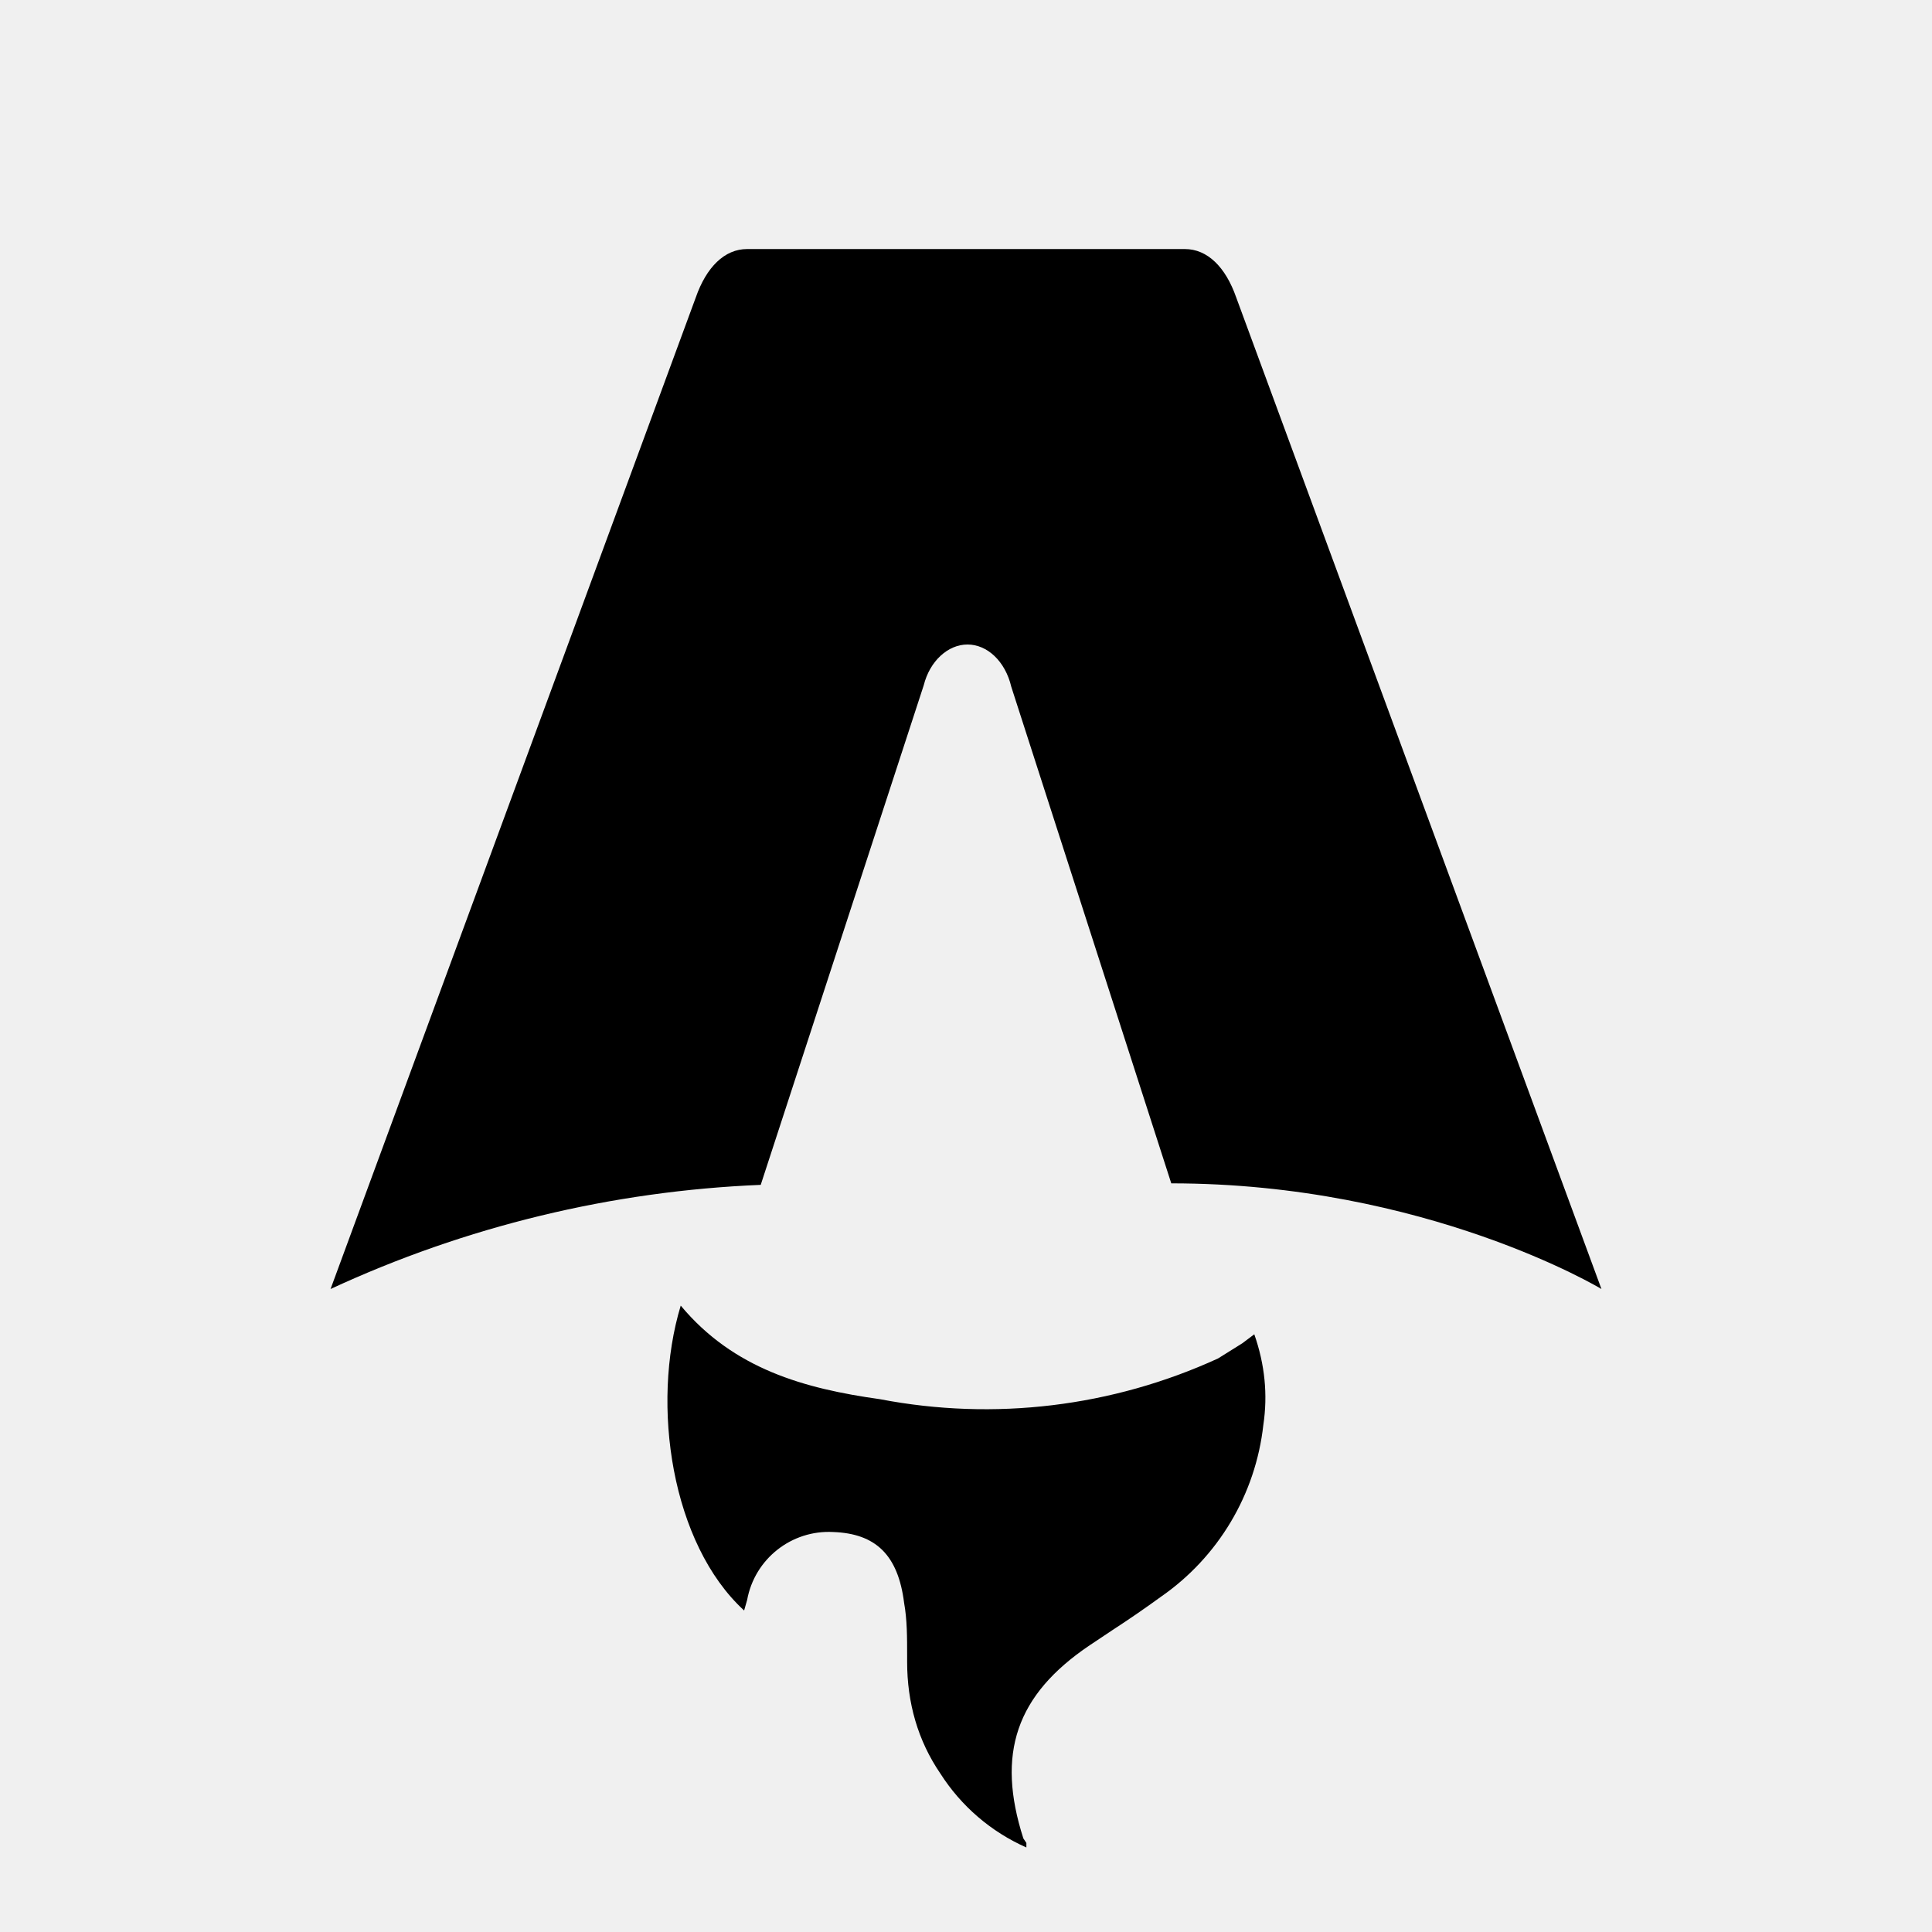
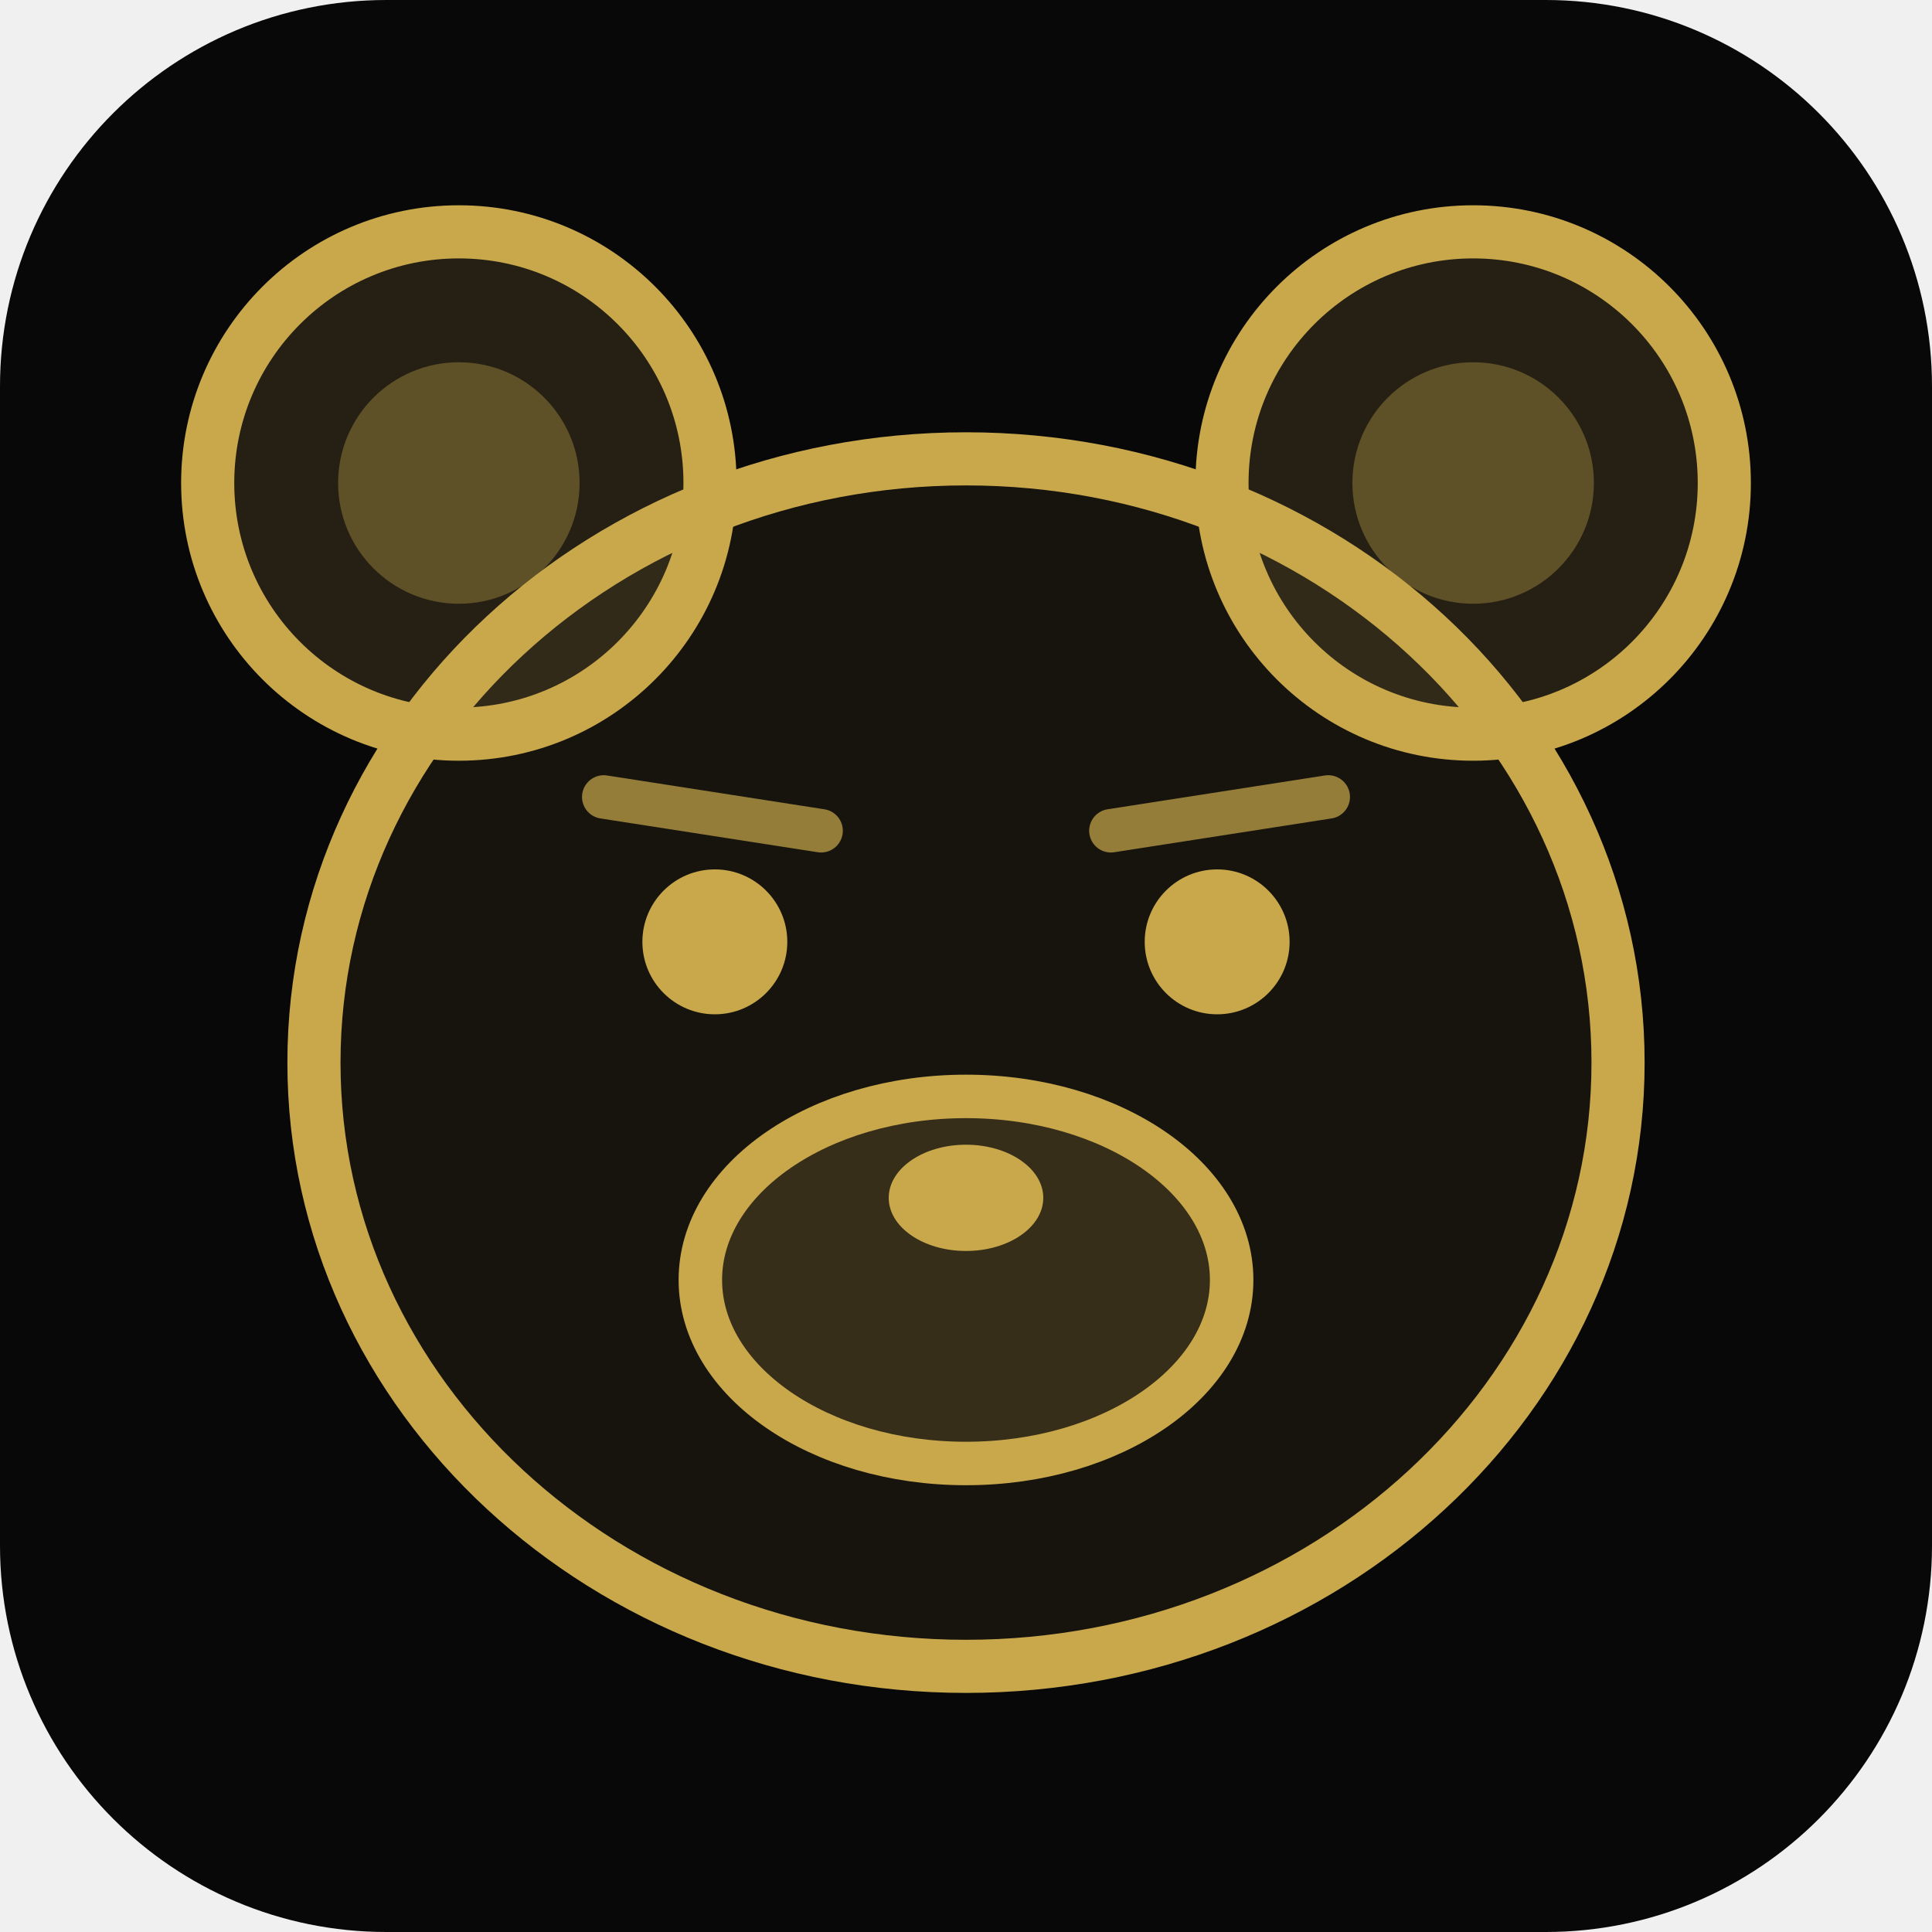
- <svg xmlns="http://www.w3.org/2000/svg" fill="none" viewBox="0 0 128 128">
-   <path d="M50.4 78.5a75.1 75.1 0 0 0-28.5 6.9l24.2-65.7c.7-2 1.9-3.2 3.4-3.2h29c1.5 0 2.7 1.2 3.4 3.2l24.2 65.7s-11.6-7-28.5-7L67 45.5c-.4-1.7-1.6-2.8-2.9-2.8-1.3 0-2.5 1.1-2.9 2.7L50.4 78.5Zm-1.1 28.2Zm-4.2-20.2c-2 6.6-.6 15.8 4.2 20.2a17.5 17.5 0 0 1 .2-.7 5.5 5.5 0 0 1 5.7-4.5c2.8.1 4.3 1.5 4.7 4.7.2 1.1.2 2.3.2 3.5v.4c0 2.7.7 5.2 2.2 7.4a13 13 0 0 0 5.7 4.9v-.3l-.2-.3c-1.8-5.6-.5-9.5 4.4-12.8l1.5-1a73 73 0 0 0 3.2-2.2 16 16 0 0 0 6.8-11.4c.3-2 .1-4-.6-6l-.8.6-1.6 1a37 37 0 0 1-22.4 2.7c-5-.7-9.7-2-13.2-6.2Z" />
-   <style>
-         path { fill: #000; }
-         @media (prefers-color-scheme: dark) {
-             path { fill: #FFF; }
-         }
-     </style>
+ <svg xmlns="http://www.w3.org/2000/svg" viewBox="0 0 40 40" fill="none">
+   <rect width="40" height="40" rx="8" fill="#080809" />
+   <ellipse cx="9.5" cy="10" rx="5.2" ry="5.2" fill="#c9a84c" opacity="0.15" />
+   <ellipse cx="9.5" cy="10" rx="5.2" ry="5.2" stroke="#c9a84c" stroke-width="1.1" />
+   <ellipse cx="9.5" cy="10" rx="2.5" ry="2.5" fill="#c9a84c" opacity="0.35" />
+   <ellipse cx="30.5" cy="10" rx="5.2" ry="5.2" fill="#c9a84c" opacity="0.15" />
+   <ellipse cx="30.5" cy="10" rx="5.2" ry="5.2" stroke="#c9a84c" stroke-width="1.1" />
+   <ellipse cx="30.5" cy="10" rx="2.5" ry="2.5" fill="#c9a84c" opacity="0.35" />
+   <ellipse cx="20" cy="22" rx="13.5" ry="12.5" fill="#c9a84c" opacity="0.08" />
+   <ellipse cx="20" cy="22" rx="13.5" ry="12.5" stroke="#c9a84c" stroke-width="1.1" />
+   <ellipse cx="20" cy="26.5" rx="5.5" ry="3.8" fill="#c9a84c" opacity="0.18" />
+   <ellipse cx="20" cy="26.5" rx="5.5" ry="3.8" stroke="#c9a84c" stroke-width="0.9" />
+   <ellipse cx="20" cy="24.8" rx="1.6" ry="1.1" fill="#c9a84c" />
+   <circle cx="14.8" cy="19.5" r="1.5" fill="#c9a84c" />
+   <circle cx="25.2" cy="19.5" r="1.5" fill="#c9a84c" />
+   <line x1="12.5" y1="16.5" x2="17" y2="17.2" stroke="#c9a84c" stroke-width="0.9" stroke-linecap="round" opacity="0.7" />
+   <line x1="23" y1="17.2" x2="27.5" y2="16.5" stroke="#c9a84c" stroke-width="0.9" stroke-linecap="round" opacity="0.7" />
</svg>
